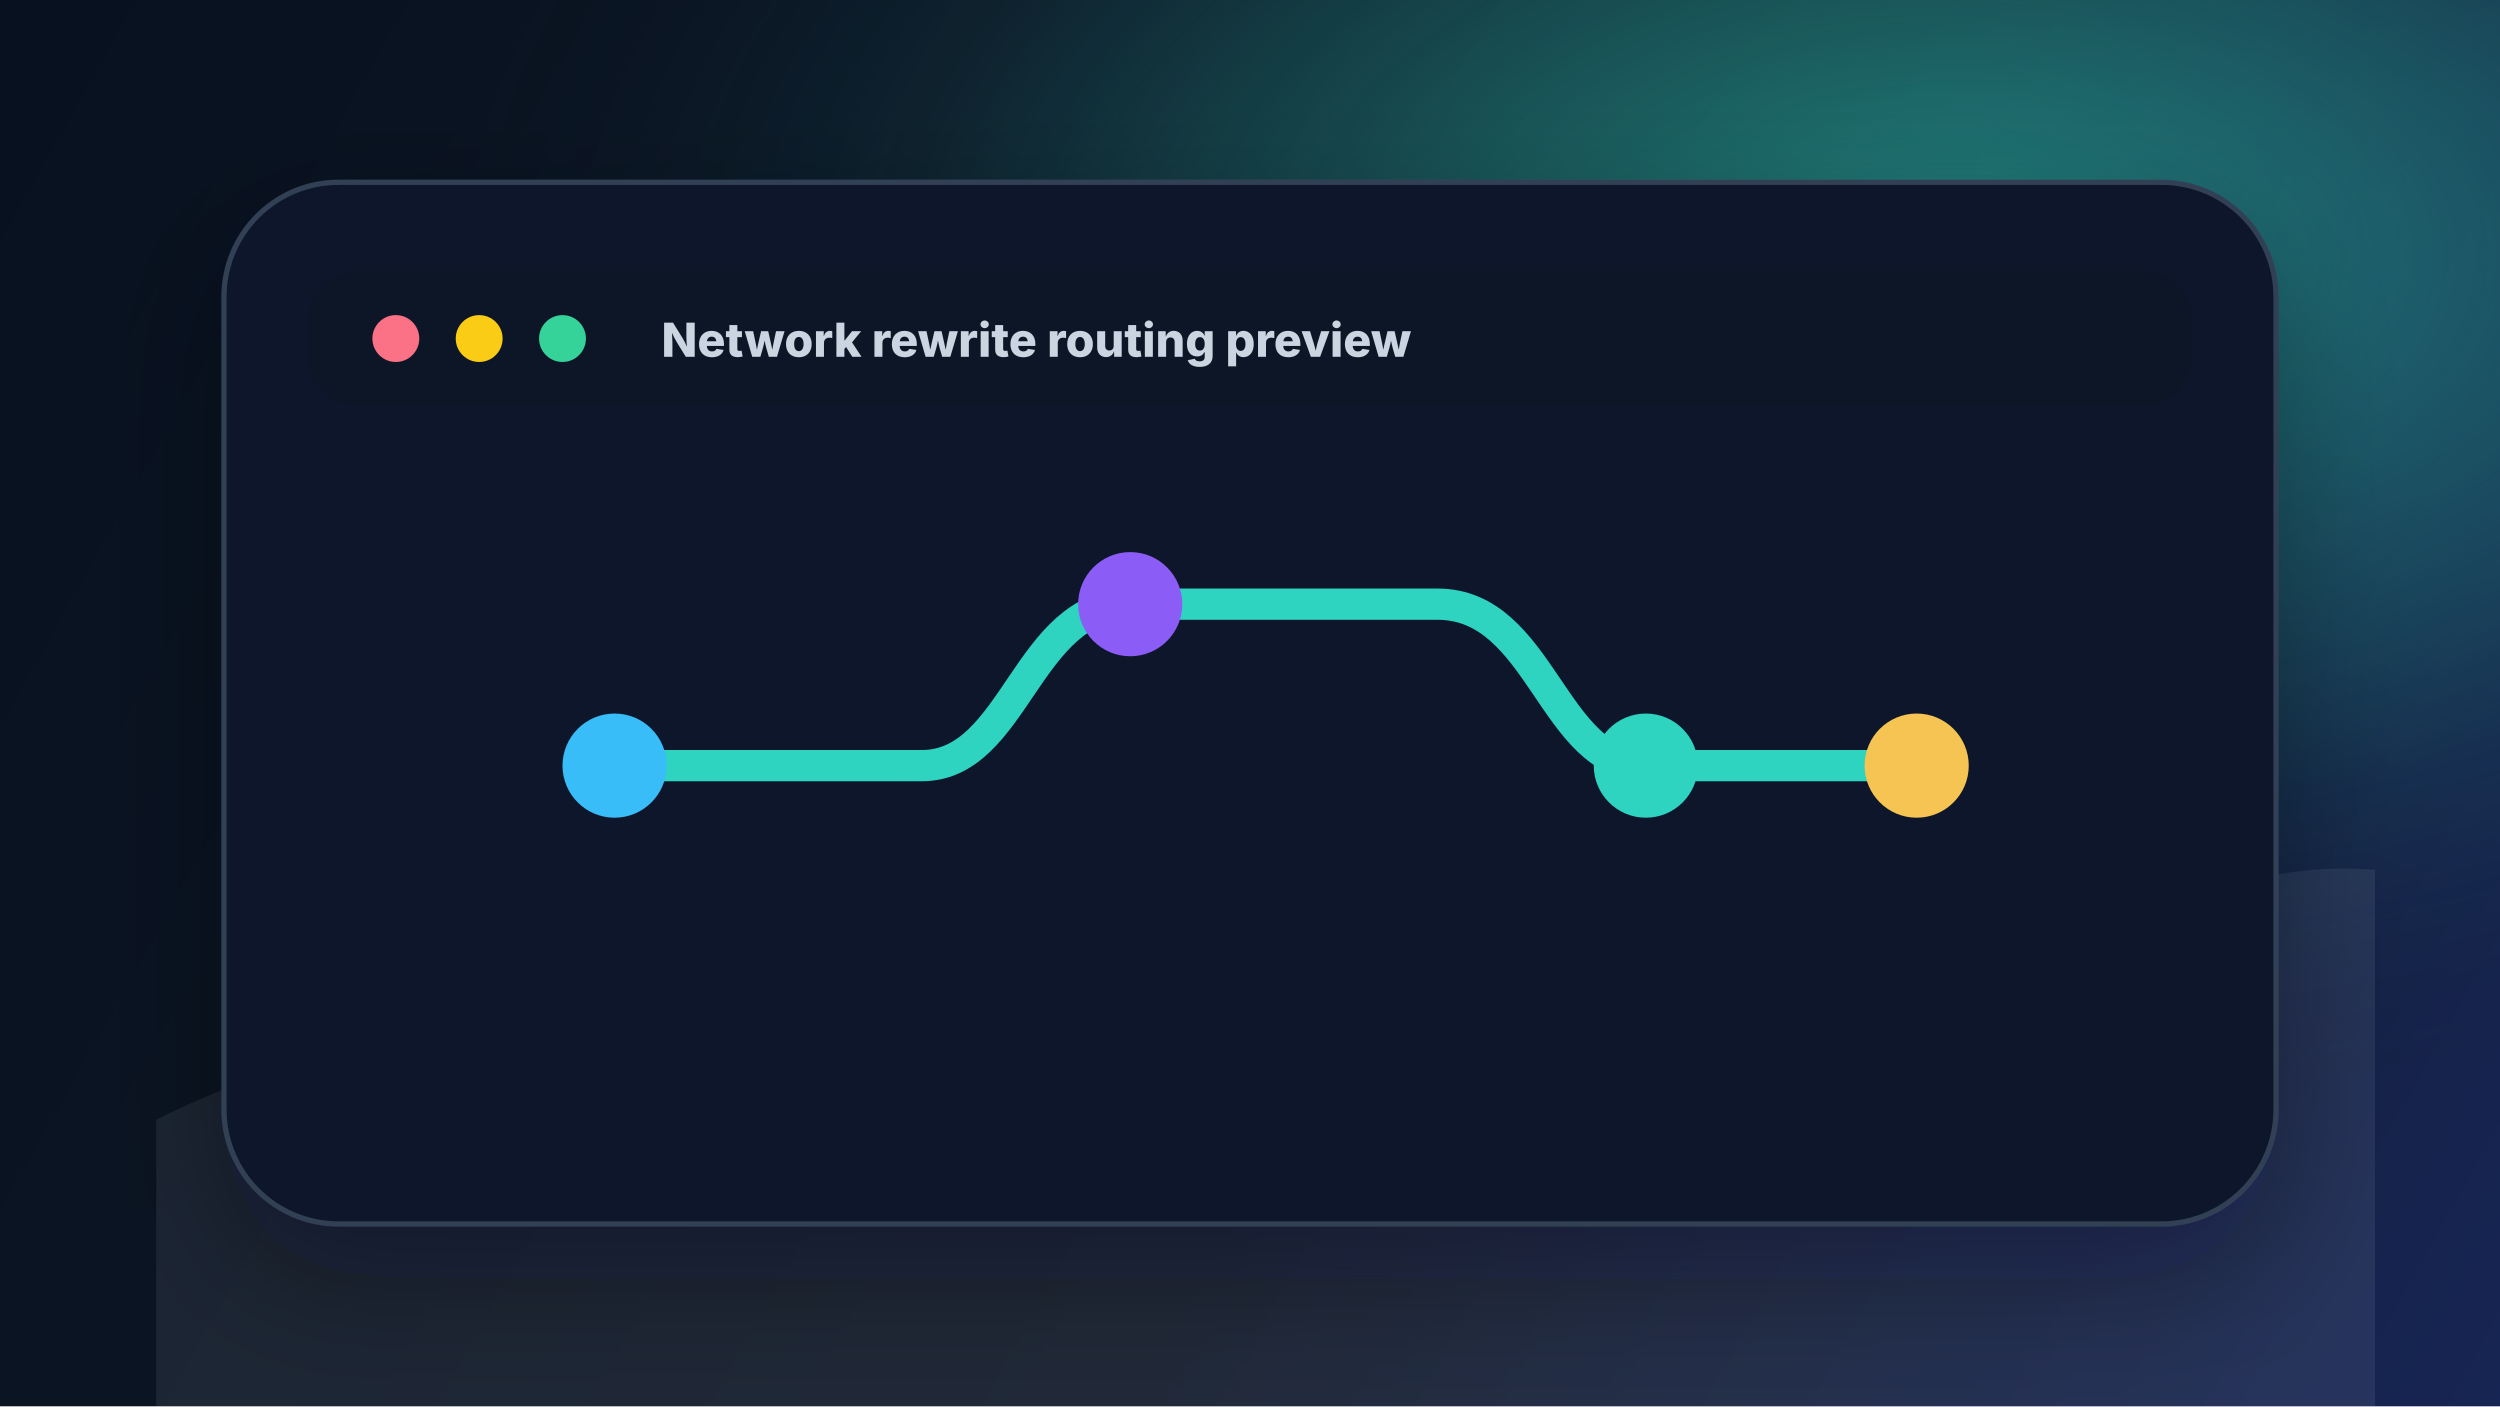
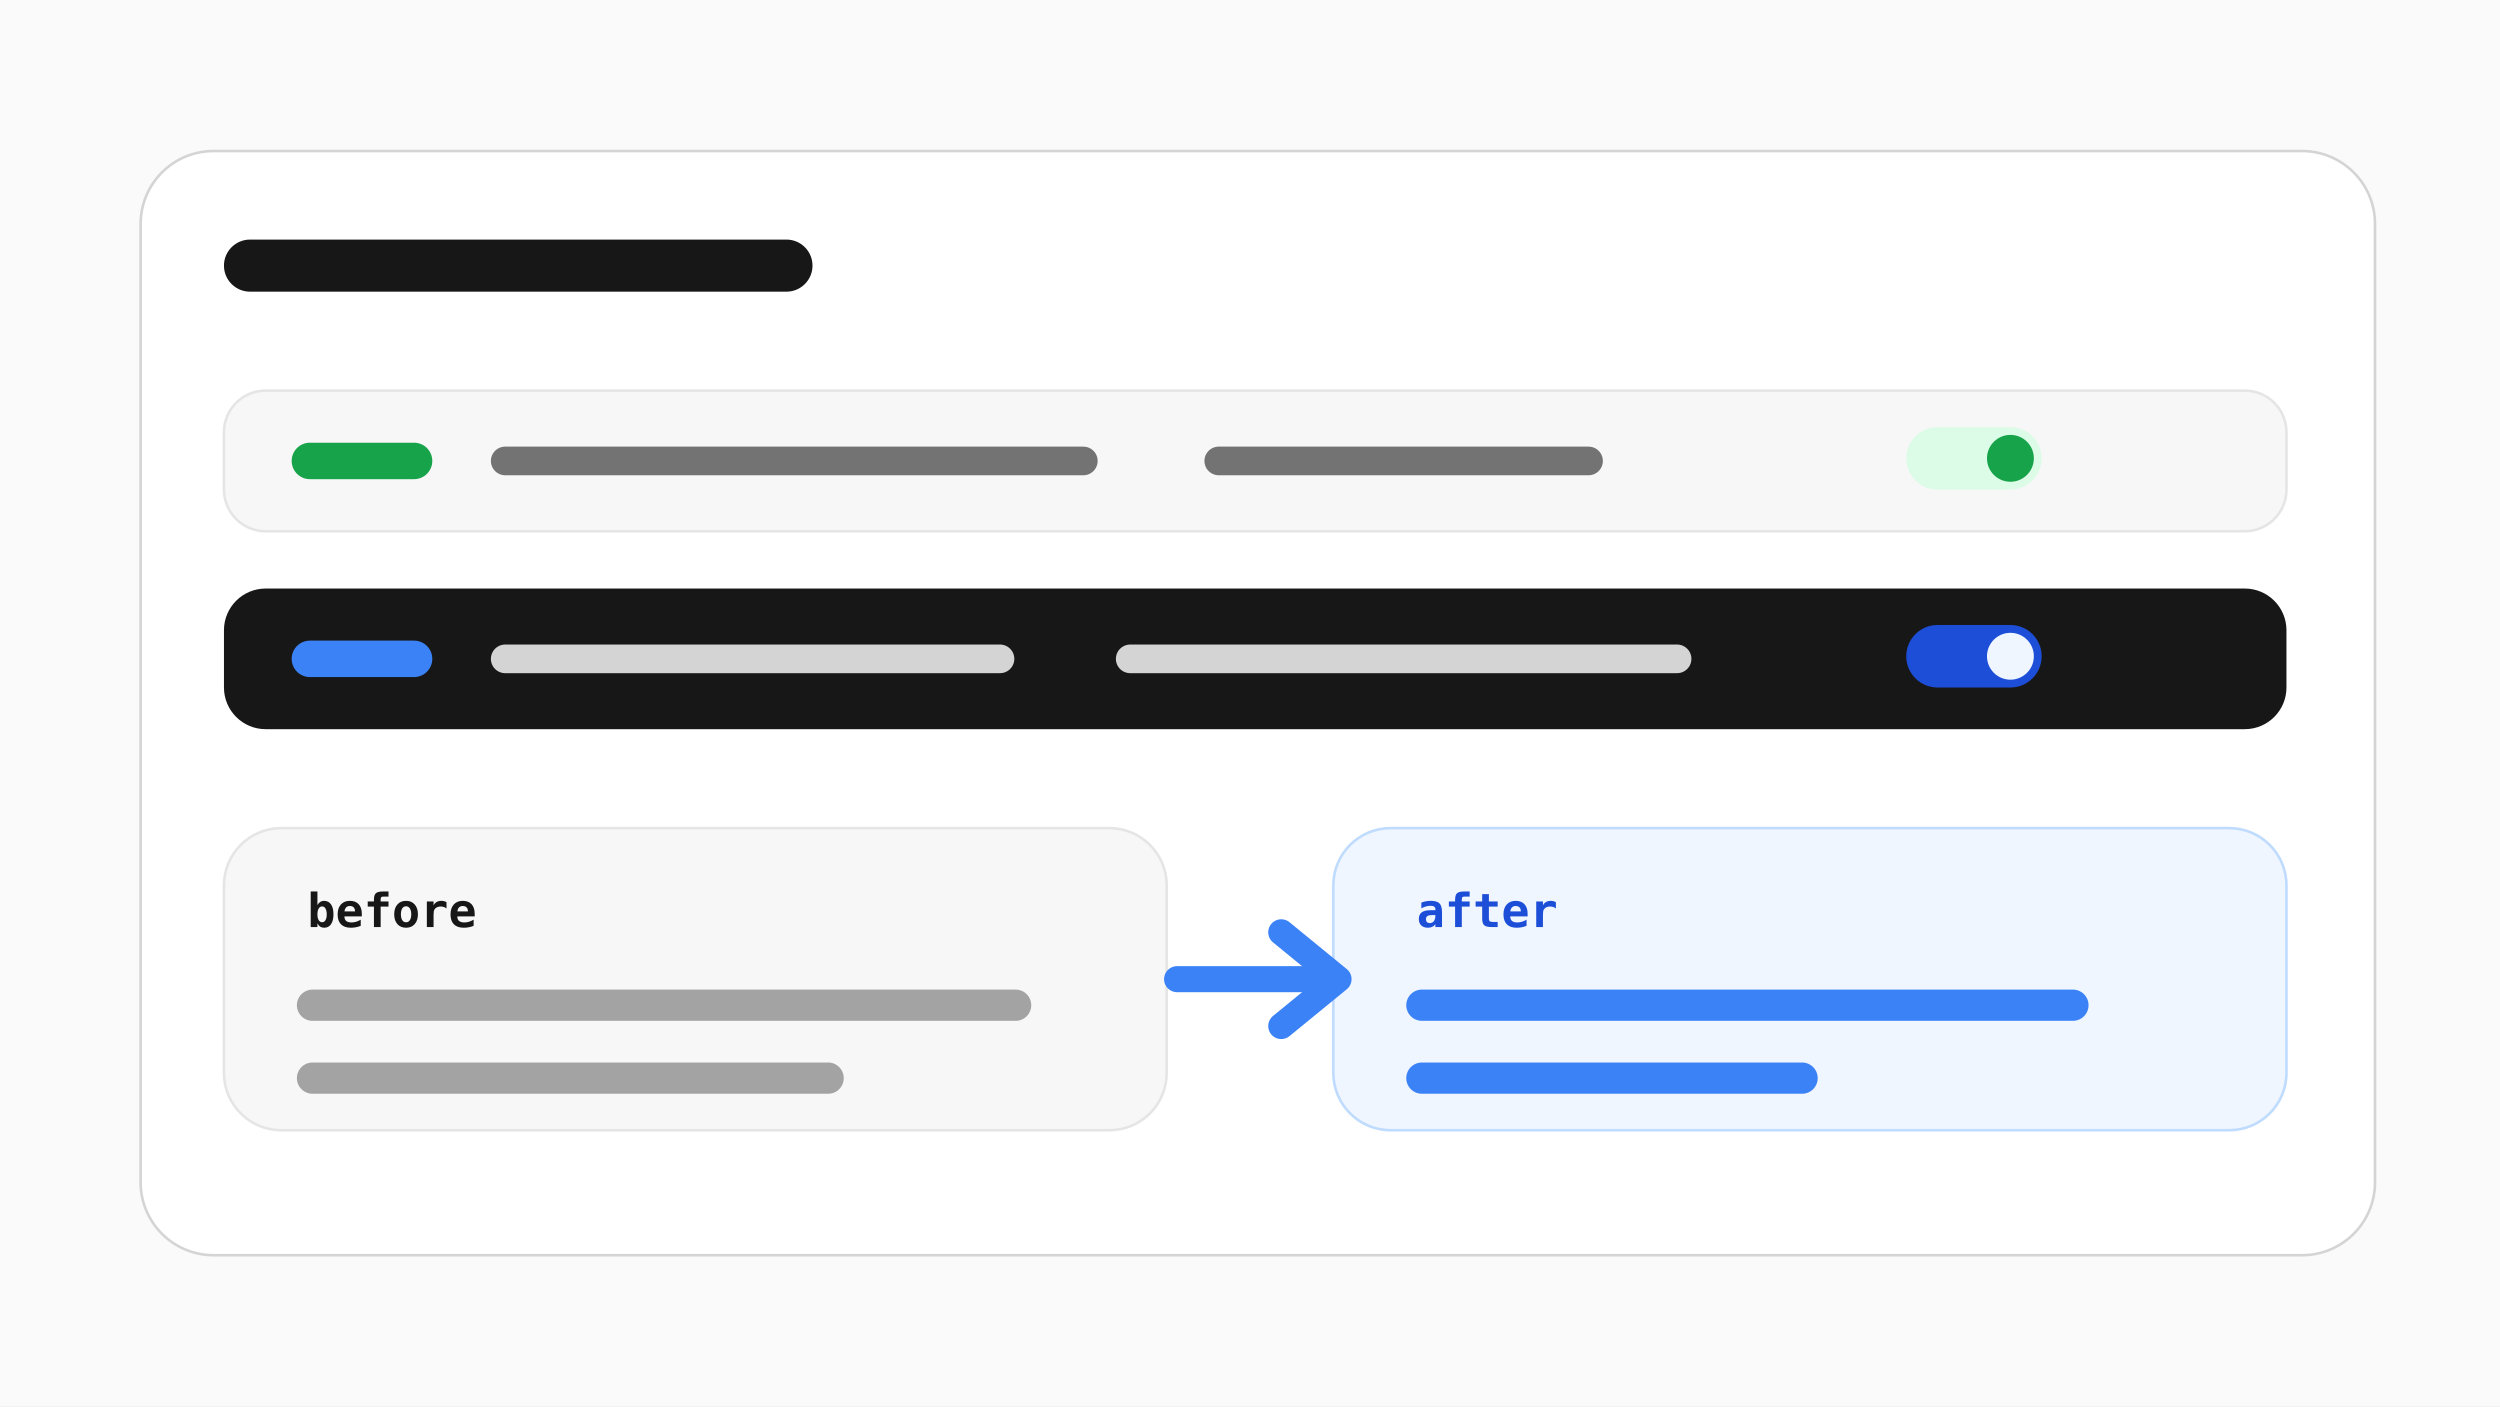
- <svg xmlns="http://www.w3.org/2000/svg" viewBox="0 0 960 540" width="960" height="540" role="img" aria-label="Network rewrite routing preview">
-   <defs>
-     <linearGradient id="bg" x1="0" y1="0" x2="960" y2="540" gradientUnits="userSpaceOnUse">
-       <stop stop-color="#07111f" />
-       <stop offset=".58" stop-color="#101827" />
-       <stop offset="1" stop-color="#172554" />
-     </linearGradient>
-     <radialGradient id="halo" cx="78%" cy="18%" r="62%">
-       <stop stop-color="#2dd4bf" stop-opacity=".55" />
-       <stop offset=".66" stop-color="#2dd4bf" stop-opacity=".08" />
-       <stop offset="1" stop-color="#07111f" stop-opacity="0" />
-     </radialGradient>
-     <filter id="shadow" x="-20%" y="-20%" width="140%" height="140%">
-       <feDropShadow dx="0" dy="20" stdDeviation="24" flood-color="#020617" flood-opacity=".34" />
-     </filter>
-   </defs>
-   <rect width="960" height="540" fill="url(#bg)" />
-   <rect width="960" height="540" fill="url(#halo)" />
-   <path d="M60 430C174 372 276 412 410 448c148 40 254 12 376-72 48-33 86-45 126-42v206H60z" fill="#e0f2fe" opacity=".08" />
-   <g filter="url(#shadow)">
-     <rect x="86" y="70" width="788" height="400" rx="44" fill="#0f172a" stroke="#334155" stroke-width="2" />
-     <rect x="118" y="104" width="724" height="52" rx="20" fill="#111827" />
-     <circle cx="152" cy="130" r="9" fill="#fb7185" />
-     <circle cx="184" cy="130" r="9" fill="#facc15" />
-     <circle cx="216" cy="130" r="9" fill="#34d399" />
-     <text x="254" y="137" font-family="Inter, system-ui, sans-serif" font-size="18" font-weight="800" fill="#cbd5e1">Network rewrite routing preview</text>
-     <path d="M236 294h118c36 0 40-62 80-62h118c40 0 44 62 80 62h104" fill="none" stroke="#2dd4bf" stroke-width="12" stroke-linecap="round" />
-     <circle cx="236" cy="294" r="20" fill="#38bdf8" />
-     <circle cx="434" cy="232" r="20" fill="#8b5cf6" />
-     <circle cx="632" cy="294" r="20" fill="#2dd4bf" />
-     <circle cx="736" cy="294" r="20" fill="#f6c453" />
-   </g>
+ <svg xmlns="http://www.w3.org/2000/svg" viewBox="0 0 960 540" role="img" aria-label="Network rewrite preview">
+   <rect width="960" height="540" fill="#fafafa" />
+   <rect x="54" y="58" width="858" height="424" rx="28" fill="#ffffff" stroke="#d4d4d4" />
+   <rect x="86" y="92" width="226" height="20" rx="10" fill="#171717" />
+   <rect x="86" y="150" width="792" height="54" rx="16" fill="#f7f7f7" stroke="#e5e5e5" />
+   <rect x="112" y="170" width="54" height="14" rx="7" fill="#16a34a" />
+   <path d="M194 177h222M468 177h142" stroke="#737373" stroke-width="11" stroke-linecap="round" />
+   <rect x="732" y="164" width="52" height="24" rx="12" fill="#dcfce7" />
+   <circle cx="772" cy="176" r="9" fill="#16a34a" />
+   <rect x="86" y="226" width="792" height="54" rx="16" fill="#171717" />
+   <rect x="112" y="246" width="54" height="14" rx="7" fill="#3b82f6" />
+   <path d="M194 253h190M434 253h210" stroke="#d4d4d4" stroke-width="11" stroke-linecap="round" />
+   <rect x="732" y="240" width="52" height="24" rx="12" fill="#1d4ed8" />
+   <circle cx="772" cy="252" r="9" fill="#eff6ff" />
+   <rect x="86" y="318" width="362" height="116" rx="22" fill="#f7f7f7" stroke="#e5e5e5" />
+   <text x="118" y="356" font-family="JetBrains Mono, ui-monospace, monospace" font-size="18" font-weight="700" fill="#171717">before</text>
+   <path d="M120 386h270M120 414h198" stroke="#a3a3a3" stroke-width="12" stroke-linecap="round" />
+   <rect x="512" y="318" width="366" height="116" rx="22" fill="#eff6ff" stroke="#bfdbfe" />
+   <text x="544" y="356" font-family="JetBrains Mono, ui-monospace, monospace" font-size="18" font-weight="700" fill="#1d4ed8">after</text>
+   <path d="M546 386h250M546 414h146" stroke="#3b82f6" stroke-width="12" stroke-linecap="round" />
+   <path d="M452 376h58" stroke="#3b82f6" stroke-width="10" stroke-linecap="round" />
+   <path d="M492 358l22 18-22 18" fill="none" stroke="#3b82f6" stroke-width="10" stroke-linecap="round" stroke-linejoin="round" />
</svg>
